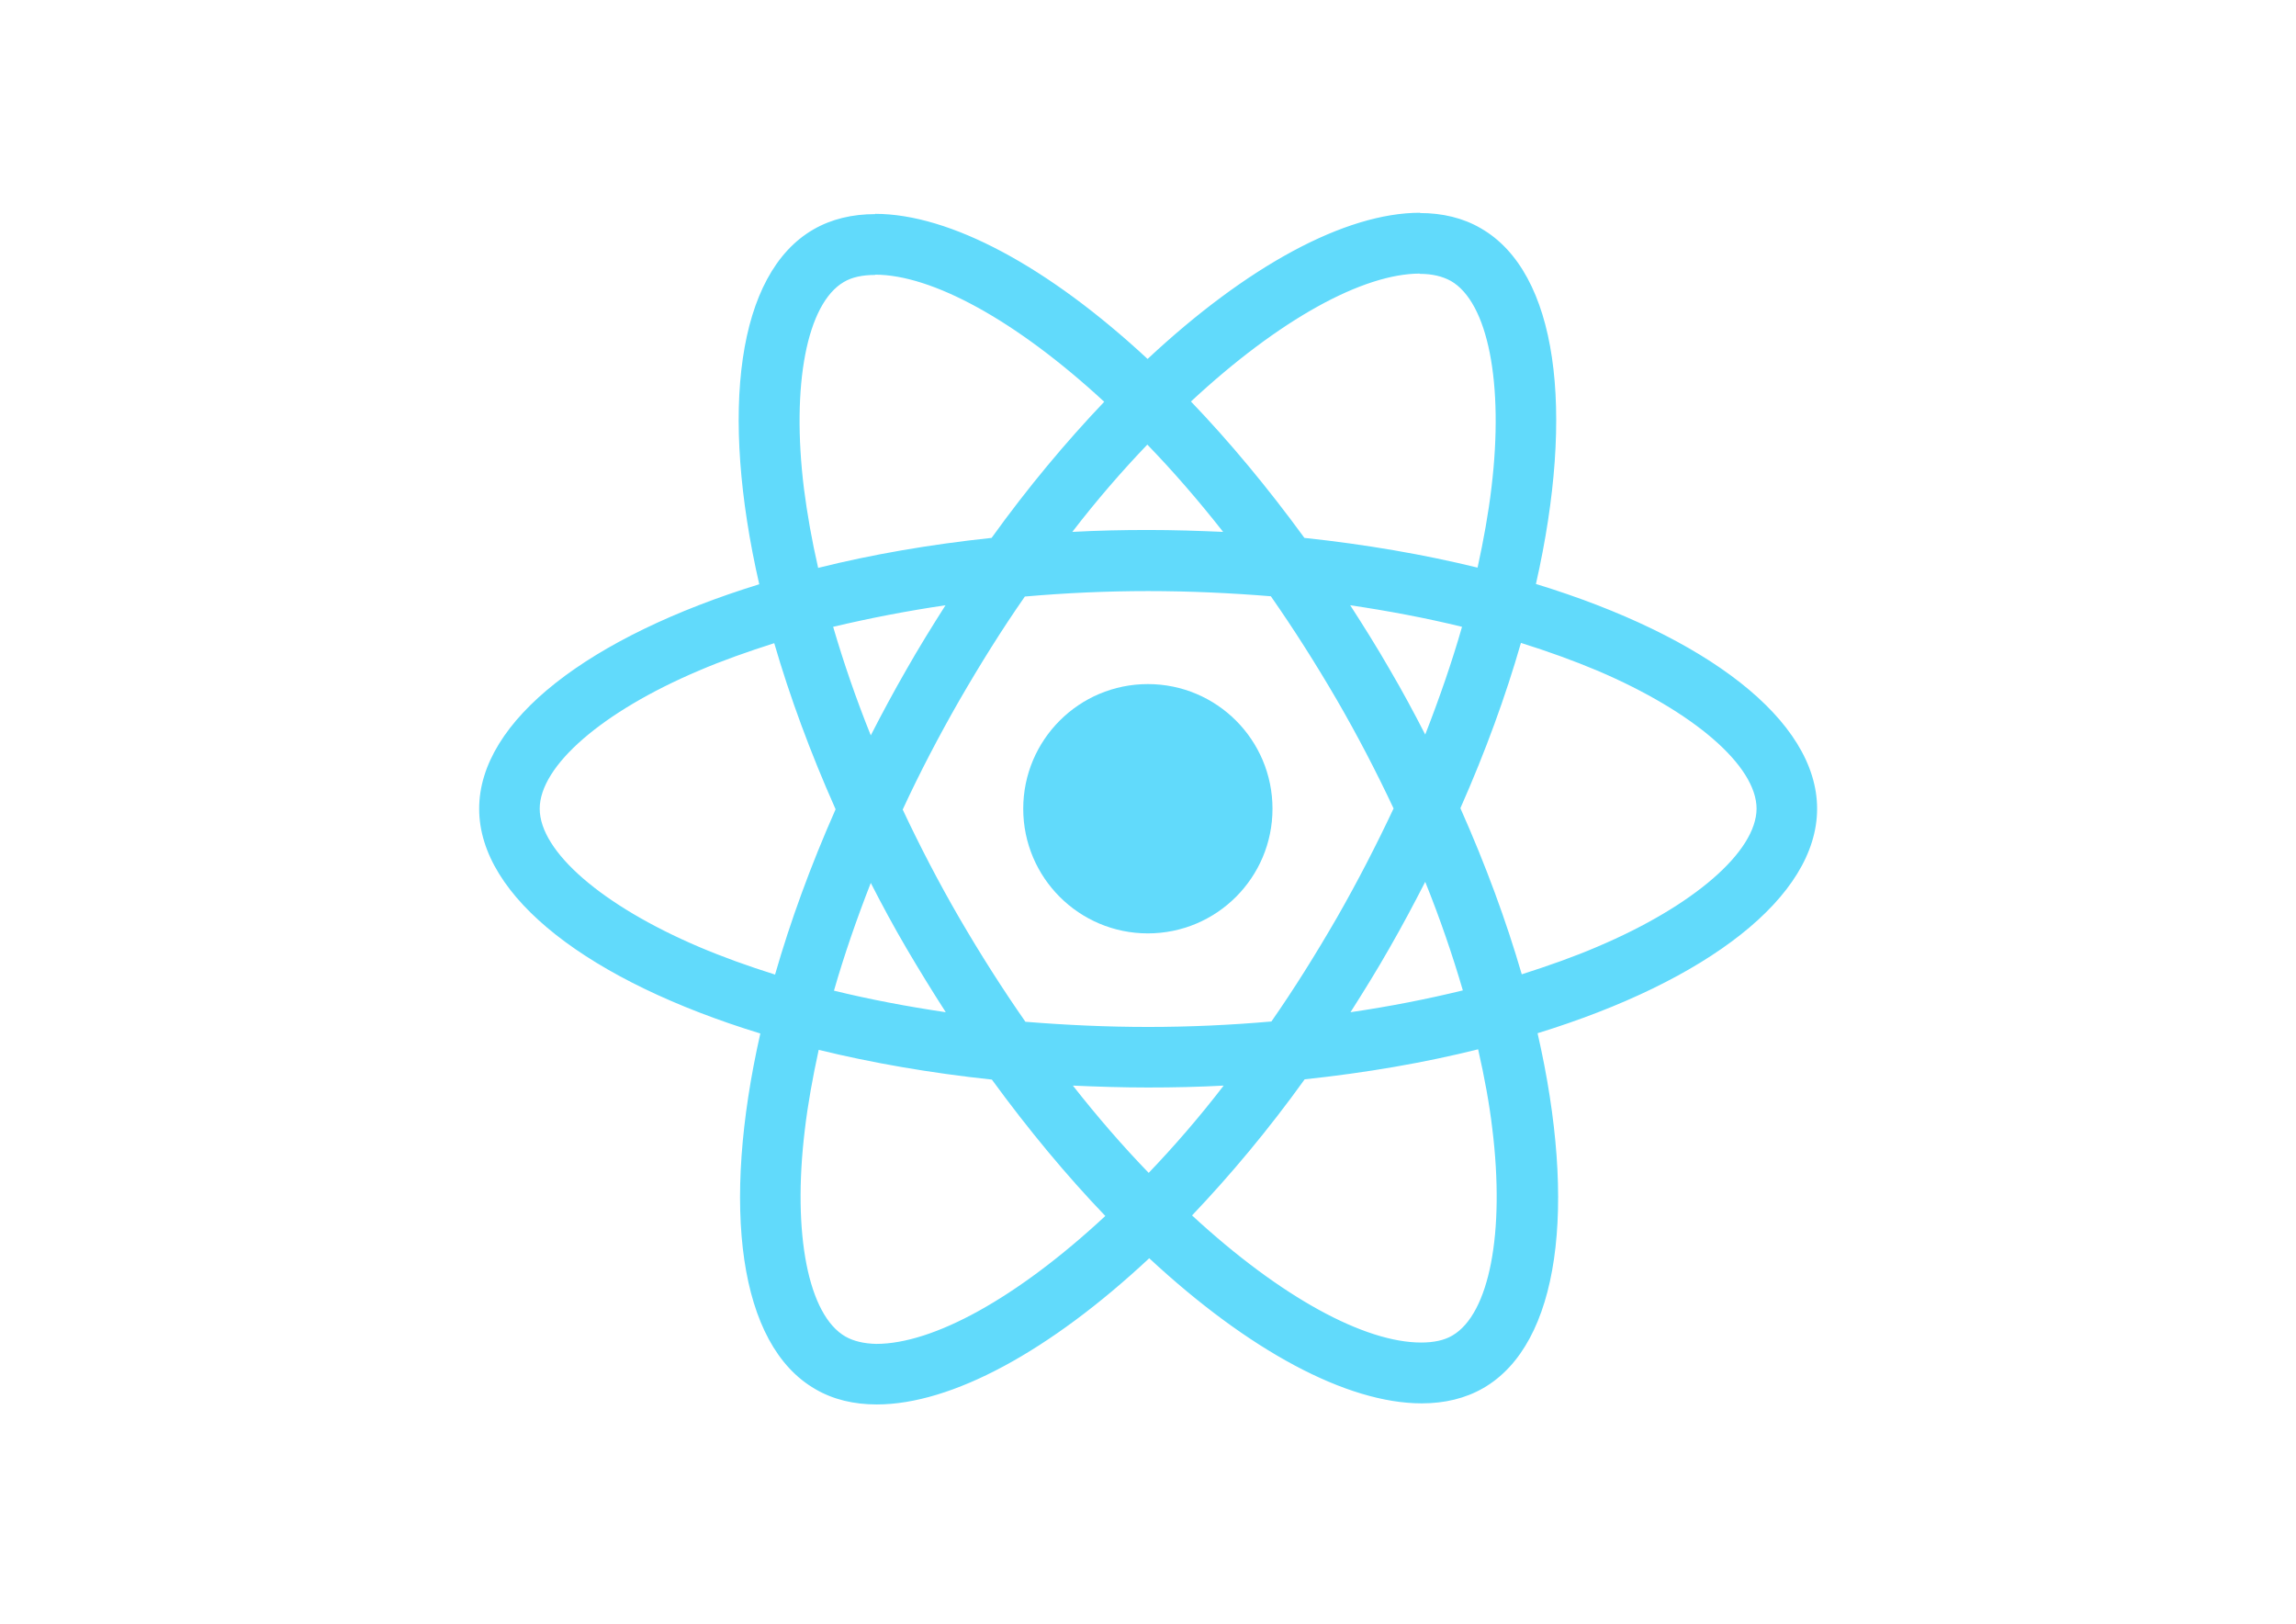
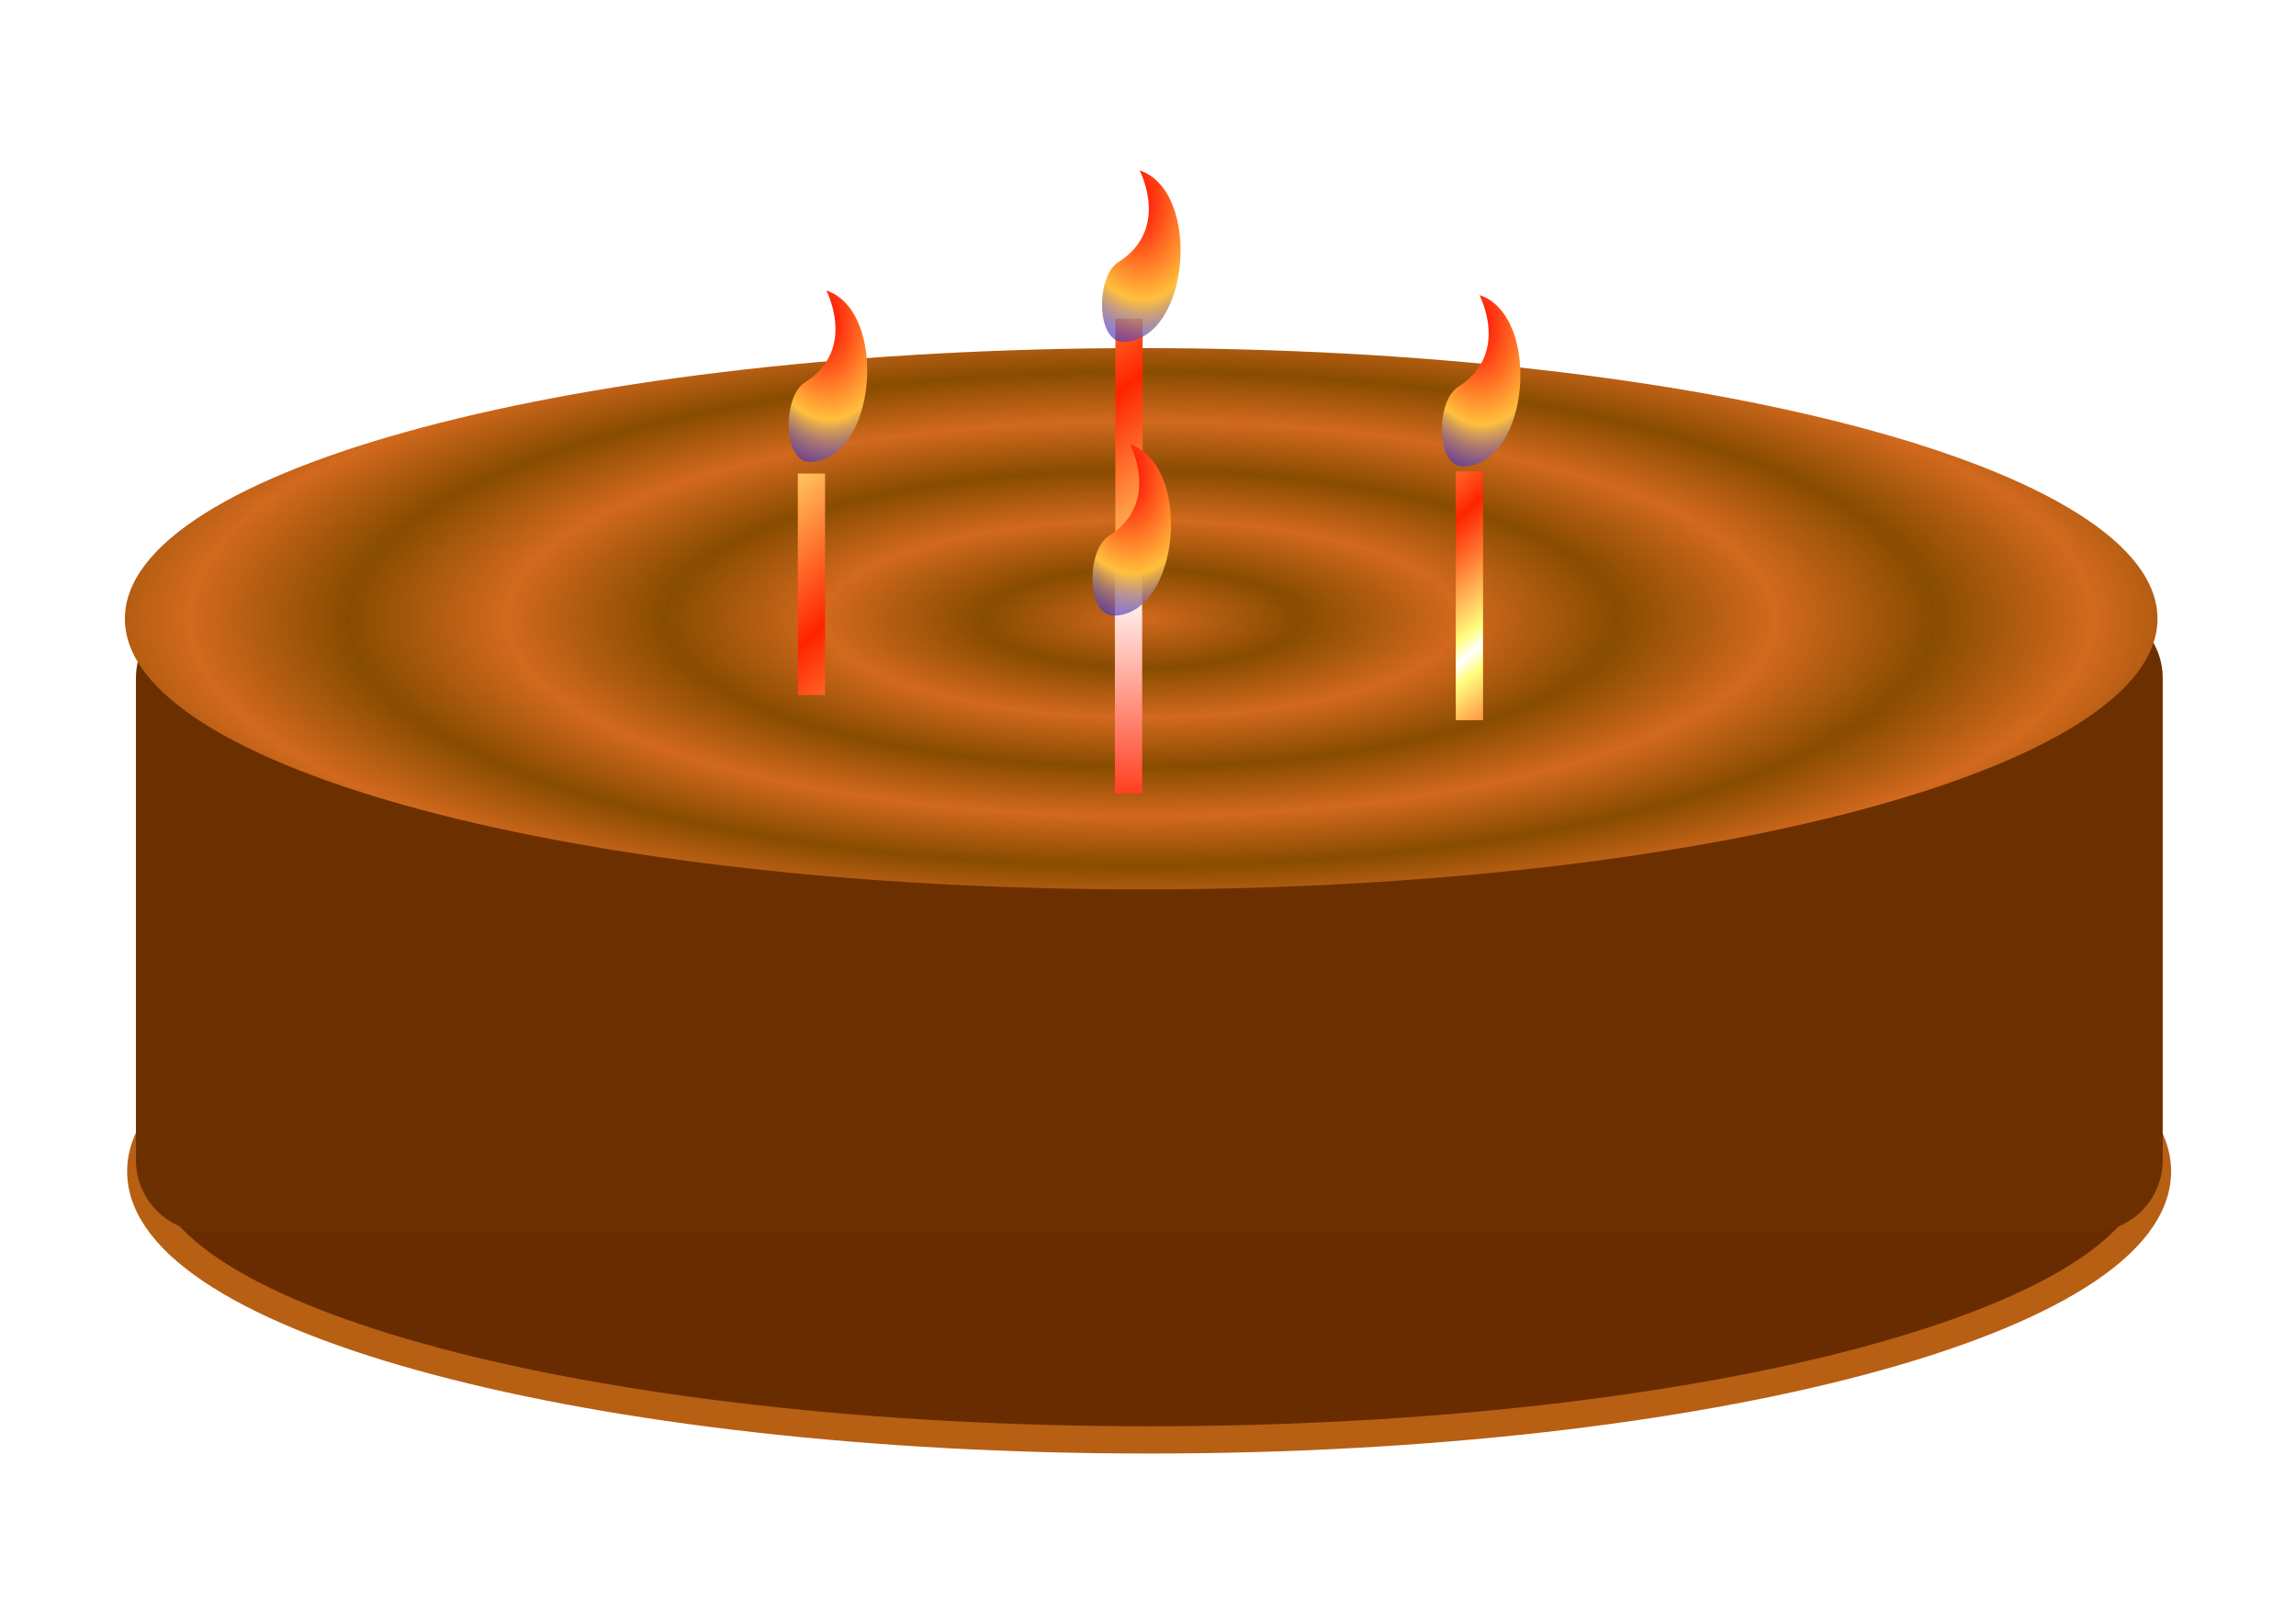
- <svg xmlns="http://www.w3.org/2000/svg" viewBox="0 0 841.9 595.3">
-   <g fill="#61DAFB">
-     <path d="M666.3 296.5c0-32.5-40.7-63.3-103.1-82.4 14.4-63.6 8-114.2-20.2-130.4-6.5-3.8-14.1-5.6-22.4-5.6v22.3c4.6 0 8.3.9 11.4 2.6 13.6 7.8 19.5 37.5 14.9 75.7-1.1 9.4-2.9 19.3-5.1 29.4-19.6-4.8-41-8.5-63.5-10.9-13.5-18.5-27.5-35.3-41.6-50 32.6-30.3 63.2-46.9 84-46.9V78c-27.5 0-63.5 19.6-99.9 53.6-36.4-33.8-72.4-53.2-99.9-53.2v22.3c20.7 0 51.4 16.5 84 46.6-14 14.7-28 31.4-41.3 49.9-22.6 2.4-44 6.1-63.6 11-2.3-10-4-19.7-5.2-29-4.7-38.2 1.1-67.9 14.6-75.8 3-1.8 6.9-2.6 11.5-2.6V78.5c-8.4 0-16 1.8-22.6 5.6-28.1 16.2-34.4 66.7-19.9 130.1-62.2 19.2-102.7 49.9-102.7 82.3 0 32.5 40.7 63.3 103.1 82.4-14.4 63.6-8 114.2 20.2 130.4 6.5 3.8 14.1 5.6 22.5 5.6 27.5 0 63.5-19.6 99.9-53.6 36.4 33.8 72.4 53.2 99.9 53.2 8.4 0 16-1.8 22.6-5.6 28.1-16.2 34.4-66.7 19.9-130.1 62-19.1 102.5-49.9 102.5-82.3zm-130.2-66.7c-3.7 12.9-8.3 26.2-13.5 39.5-4.1-8-8.4-16-13.1-24-4.6-8-9.5-15.8-14.4-23.4 14.2 2.1 27.9 4.7 41 7.9zm-45.8 106.5c-7.8 13.5-15.8 26.3-24.1 38.2-14.9 1.3-30 2-45.2 2-15.1 0-30.2-.7-45-1.9-8.3-11.9-16.4-24.6-24.2-38-7.6-13.1-14.5-26.4-20.8-39.8 6.2-13.4 13.2-26.8 20.7-39.9 7.8-13.5 15.8-26.3 24.1-38.2 14.9-1.3 30-2 45.2-2 15.1 0 30.2.7 45 1.9 8.3 11.9 16.4 24.6 24.2 38 7.6 13.1 14.5 26.4 20.8 39.8-6.3 13.4-13.2 26.8-20.7 39.9zm32.3-13c5.4 13.4 10 26.8 13.8 39.8-13.1 3.2-26.9 5.9-41.2 8 4.9-7.7 9.8-15.6 14.4-23.7 4.6-8 8.9-16.1 13-24.1zM421.2 430c-9.3-9.6-18.6-20.3-27.8-32 9 .4 18.2.7 27.5.7 9.4 0 18.7-.2 27.8-.7-9 11.7-18.3 22.4-27.5 32zm-74.4-58.9c-14.2-2.1-27.9-4.7-41-7.9 3.7-12.9 8.3-26.2 13.5-39.5 4.1 8 8.4 16 13.1 24 4.7 8 9.5 15.8 14.4 23.4zM420.7 163c9.3 9.6 18.6 20.3 27.8 32-9-.4-18.2-.7-27.5-.7-9.4 0-18.7.2-27.8.7 9-11.7 18.3-22.4 27.5-32zm-74 58.9c-4.9 7.7-9.8 15.6-14.4 23.7-4.6 8-8.9 16-13 24-5.4-13.4-10-26.8-13.8-39.8 13.1-3.1 26.9-5.8 41.2-7.9zm-90.5 125.2c-35.4-15.1-58.3-34.9-58.3-50.6 0-15.7 22.9-35.6 58.3-50.6 8.6-3.7 18-7 27.7-10.1 5.7 19.6 13.2 40 22.5 60.9-9.2 20.8-16.6 41.1-22.2 60.6-9.9-3.1-19.3-6.5-28-10.2zM310 490c-13.6-7.8-19.5-37.5-14.9-75.7 1.1-9.4 2.9-19.3 5.1-29.4 19.6 4.8 41 8.5 63.5 10.9 13.5 18.5 27.5 35.3 41.6 50-32.6 30.3-63.2 46.9-84 46.9-4.5-.1-8.3-1-11.3-2.7zm237.2-76.2c4.7 38.2-1.1 67.9-14.6 75.8-3 1.8-6.9 2.6-11.5 2.6-20.7 0-51.4-16.5-84-46.6 14-14.7 28-31.4 41.3-49.9 22.6-2.4 44-6.1 63.6-11 2.3 10.1 4.1 19.8 5.2 29.1zm38.5-66.7c-8.6 3.7-18 7-27.7 10.1-5.7-19.6-13.2-40-22.5-60.9 9.2-20.8 16.6-41.1 22.2-60.6 9.9 3.1 19.3 6.5 28.1 10.2 35.4 15.1 58.3 34.9 58.3 50.6-.1 15.7-23 35.6-58.4 50.6zM320.8 78.4z" />
-     <circle cx="420.9" cy="296.5" r="45.7" />
-     <path d="M520.5 78.1z" />
+ <svg xmlns="http://www.w3.org/2000/svg" xmlns:xlink="http://www.w3.org/1999/xlink" viewBox="0 0 841.9 595.3" id="svg2" version="1.1">
+   <defs id="defs14">
+     <linearGradient id="linearGradient4381">
+       <stop style="stop-color:#ffffff;stop-opacity:1" offset="0" id="stop4383" />
+       <stop id="stop4387" offset="0.16" style="stop-color:#fffe7f;stop-opacity:1" />
+       <stop style="stop-color:#ff2400;stop-opacity:1" offset="1" id="stop4385" />
+     </linearGradient>
+     <linearGradient id="linearGradient4363">
+       <stop id="stop4367" offset="0" style="stop-color:#ffffff;stop-opacity:1" />
+       <stop id="stop4365" offset="1" style="stop-color:#ff2400;stop-opacity:1" />
+     </linearGradient>
+     <linearGradient id="linearGradient4219">
+       <stop style="stop-color:#ff0000;stop-opacity:1" offset="0" id="stop4221" />
+       <stop id="stop4229" offset="0.599" style="stop-color:#ffc03d;stop-opacity:1" />
+       <stop style="stop-color:#0004ff;stop-opacity:0.516" offset="1" id="stop4223" />
+     </linearGradient>
+     <linearGradient id="linearGradient4153">
+       <stop style="stop-color:#d2691e;stop-opacity:1" offset="0" id="stop4155" />
+       <stop style="stop-color:#884c00;stop-opacity:1" offset="1" id="stop4157" />
+     </linearGradient>
+     <radialGradient xlink:href="#linearGradient4153" id="radialGradient4159" cx="452.344" cy="277.331" fx="452.344" fy="277.331" r="372.656" gradientTransform="matrix(0.1560174,0,0,0.04858059,347.8765,213.3713)" gradientUnits="userSpaceOnUse" spreadMethod="reflect" />
+     <radialGradient xlink:href="#linearGradient4219" id="radialGradient4227" cx="293.539" cy="41.526" fx="289.106" fy="40.479" r="21.343" gradientTransform="matrix(-0.3320406,-3.486426,2.044307,-0.1946959,314.2009,1134.6)" gradientUnits="userSpaceOnUse" />
+     <radialGradient xlink:href="#linearGradient4219" id="radialGradient4227-5" cx="293.539" cy="41.526" fx="289.106" fy="40.479" r="21.343" gradientTransform="matrix(-0.3320406,-3.486426,2.044307,-0.1946959,429.0939,1090.573)" gradientUnits="userSpaceOnUse" />
+     <radialGradient xlink:href="#linearGradient4219" id="radialGradient4227-9" cx="293.539" cy="41.526" fx="289.106" fy="40.479" r="21.343" gradientTransform="matrix(-0.3320406,-3.486426,2.044307,-0.1946959,425.584,1190.969)" gradientUnits="userSpaceOnUse" />
+     <radialGradient xlink:href="#linearGradient4219" id="radialGradient4227-93" cx="293.539" cy="41.526" fx="289.106" fy="40.479" r="21.343" gradientTransform="matrix(-0.3320406,-3.486426,2.044307,-0.1946959,553.709,1136.282)" gradientUnits="userSpaceOnUse" />
+     <radialGradient xlink:href="#linearGradient4381" id="radialGradient4375" cx="454.865" cy="272.185" fx="434.868" fy="315.228" r="125.631" gradientTransform="matrix(1.972485,-1.513541,0.2838344,0.3699003,-528.2807,864.1778)" gradientUnits="userSpaceOnUse" spreadMethod="reflect" />
+     <radialGradient xlink:href="#linearGradient4363" id="radialGradient4379" gradientUnits="userSpaceOnUse" gradientTransform="matrix(2.486264,-1.3832328e-8,0,0.6930534,-663.1545,81.41139)" spreadMethod="reflect" cx="446.189" cy="281.351" fx="446.189" fy="281.351" r="125.631" />
+     <radialGradient xlink:href="#linearGradient4381" id="radialGradient4415" gradientUnits="userSpaceOnUse" gradientTransform="matrix(1.972485,-1.513541,0.2838344,0.3699003,-528.2807,864.1778)" spreadMethod="reflect" cx="454.865" cy="272.185" fx="434.868" fy="315.228" r="125.631" />
+     <radialGradient xlink:href="#linearGradient4381" id="radialGradient4417" gradientUnits="userSpaceOnUse" gradientTransform="matrix(1.972485,-1.513541,0.2838344,0.3699003,-528.2807,864.1778)" spreadMethod="reflect" cx="454.865" cy="272.185" fx="434.868" fy="315.228" r="125.631" />
+     <radialGradient xlink:href="#linearGradient4381" id="radialGradient4419" gradientUnits="userSpaceOnUse" gradientTransform="matrix(1.972485,-1.513541,0.2838344,0.3699003,-528.2807,864.1778)" spreadMethod="reflect" cx="454.865" cy="272.185" fx="434.868" fy="315.228" r="125.631" />
+   </defs>
+   <g id="layer1">
+     <ellipse style="fill:#682c00;stroke:#b75f13;stroke-width:10;stroke-linecap:round;stroke-miterlimit:0" id="path4149-9" cx="421.363" cy="429.478" rx="369.743" ry="98.415" />
+     <rect style="fill:#6c3000;stroke-width:10;stroke-linecap:square;stroke-linejoin:round;stroke-miterlimit:0" id="rect4413" width="743.189" height="229.345" x="49.84" y="222.305" ry="26.316" rx="26.316" />
+     <ellipse style="fill:url(#radialGradient4159);stroke-width:10;stroke-linecap:round;stroke-miterlimit:0" id="path4149" cx="418.45" cy="226.844" rx="372.656" ry="99.219" />
+   </g>
+   <g id="layer2">
+     <g id="g4369" style="stroke:url(#radialGradient4375)" transform="translate(-33.89381,-61.35086)">
+       <path id="path4165" d="m 447.861,259.408 c 0.007,-27.082 0.014,-54.164 0.021,-81.246 -0.007,27.082 -0.014,54.164 -0.021,81.246 z" style="color:#000000;solid-opacity:1;fill:#fcfc80;stroke:url(#radialGradient4415);stroke-width:10;stroke-linecap:square;stroke-miterlimit:0" />
+       <path id="path4165-3" d="m 331.441,316.176 c -6.5e-4,-27.07 -0.001,-54.141 -0.002,-81.211 6.5e-4,27.07 10e-4,54.141 0.002,81.211 z" style="color:#000000;solid-opacity:1;fill:#fcfc80;stroke:url(#radialGradient4417);stroke-width:10;stroke-linecap:square;stroke-miterlimit:0" />
+       <path id="path4165-6" d="m 447.717,352.297 c -0.007,-27.082 -0.014,-54.164 -0.021,-81.246 0.007,27.082 0.014,54.164 0.021,81.246 z" style="color:#000000;solid-opacity:1;fill:#fcfc80;stroke:url(#radialGradient4379);stroke-width:10;stroke-linecap:square;stroke-miterlimit:0" />
+       <path id="path4165-3-7" d="m 572.701,320.4 0,-81.25" style="color:#000000;solid-opacity:1;fill:#fcfc80;stroke:url(#radialGradient4419);stroke-width:10;stroke-linecap:square;stroke-miterlimit:0" />
+     </g>
+   </g>
+   <g id="layer3">
+     <path style="color:#000000;solid-opacity:1;fill:url(#radialGradient4227);stroke-width:1.003;stroke-miterlimit:0" d="m 297.075,169.348 c 24.454,-0.544 28.793,-55.255 5.954,-62.843 -0.965,-1.496 12.158,21.004 -7.907,33.676 -8.216,5.189 -8.17,29.392 1.953,29.167 z" id="path4217" />
+     <path style="color:#000000;solid-opacity:1;fill:url(#radialGradient4227-5);stroke-width:1.003;stroke-miterlimit:0" d="m 411.968,125.321 c 24.454,-0.544 28.793,-55.255 5.954,-62.843 -0.965,-1.496 12.158,21.004 -7.907,33.676 -8.216,5.189 -8.17,29.392 1.953,29.167 z" id="path4217-2" />
+     <path style="color:#000000;solid-opacity:1;fill:url(#radialGradient4227-9);stroke-width:1.003;stroke-miterlimit:0" d="m 408.458,225.718 c 24.454,-0.544 28.793,-55.255 5.954,-62.843 -0.965,-1.496 12.158,21.004 -7.907,33.676 -8.216,5.189 -8.17,29.392 1.953,29.167 z" id="path4217-0" />
+     <path style="color:#000000;solid-opacity:1;fill:url(#radialGradient4227-93);stroke-width:1.003;stroke-miterlimit:0" d="m 536.583,171.03 c 24.454,-0.544 28.793,-55.255 5.954,-62.843 -0.965,-1.496 12.158,21.004 -7.907,33.676 -8.216,5.189 -8.17,29.392 1.953,29.167 z" id="path4217-26" />
  </g>
</svg>
